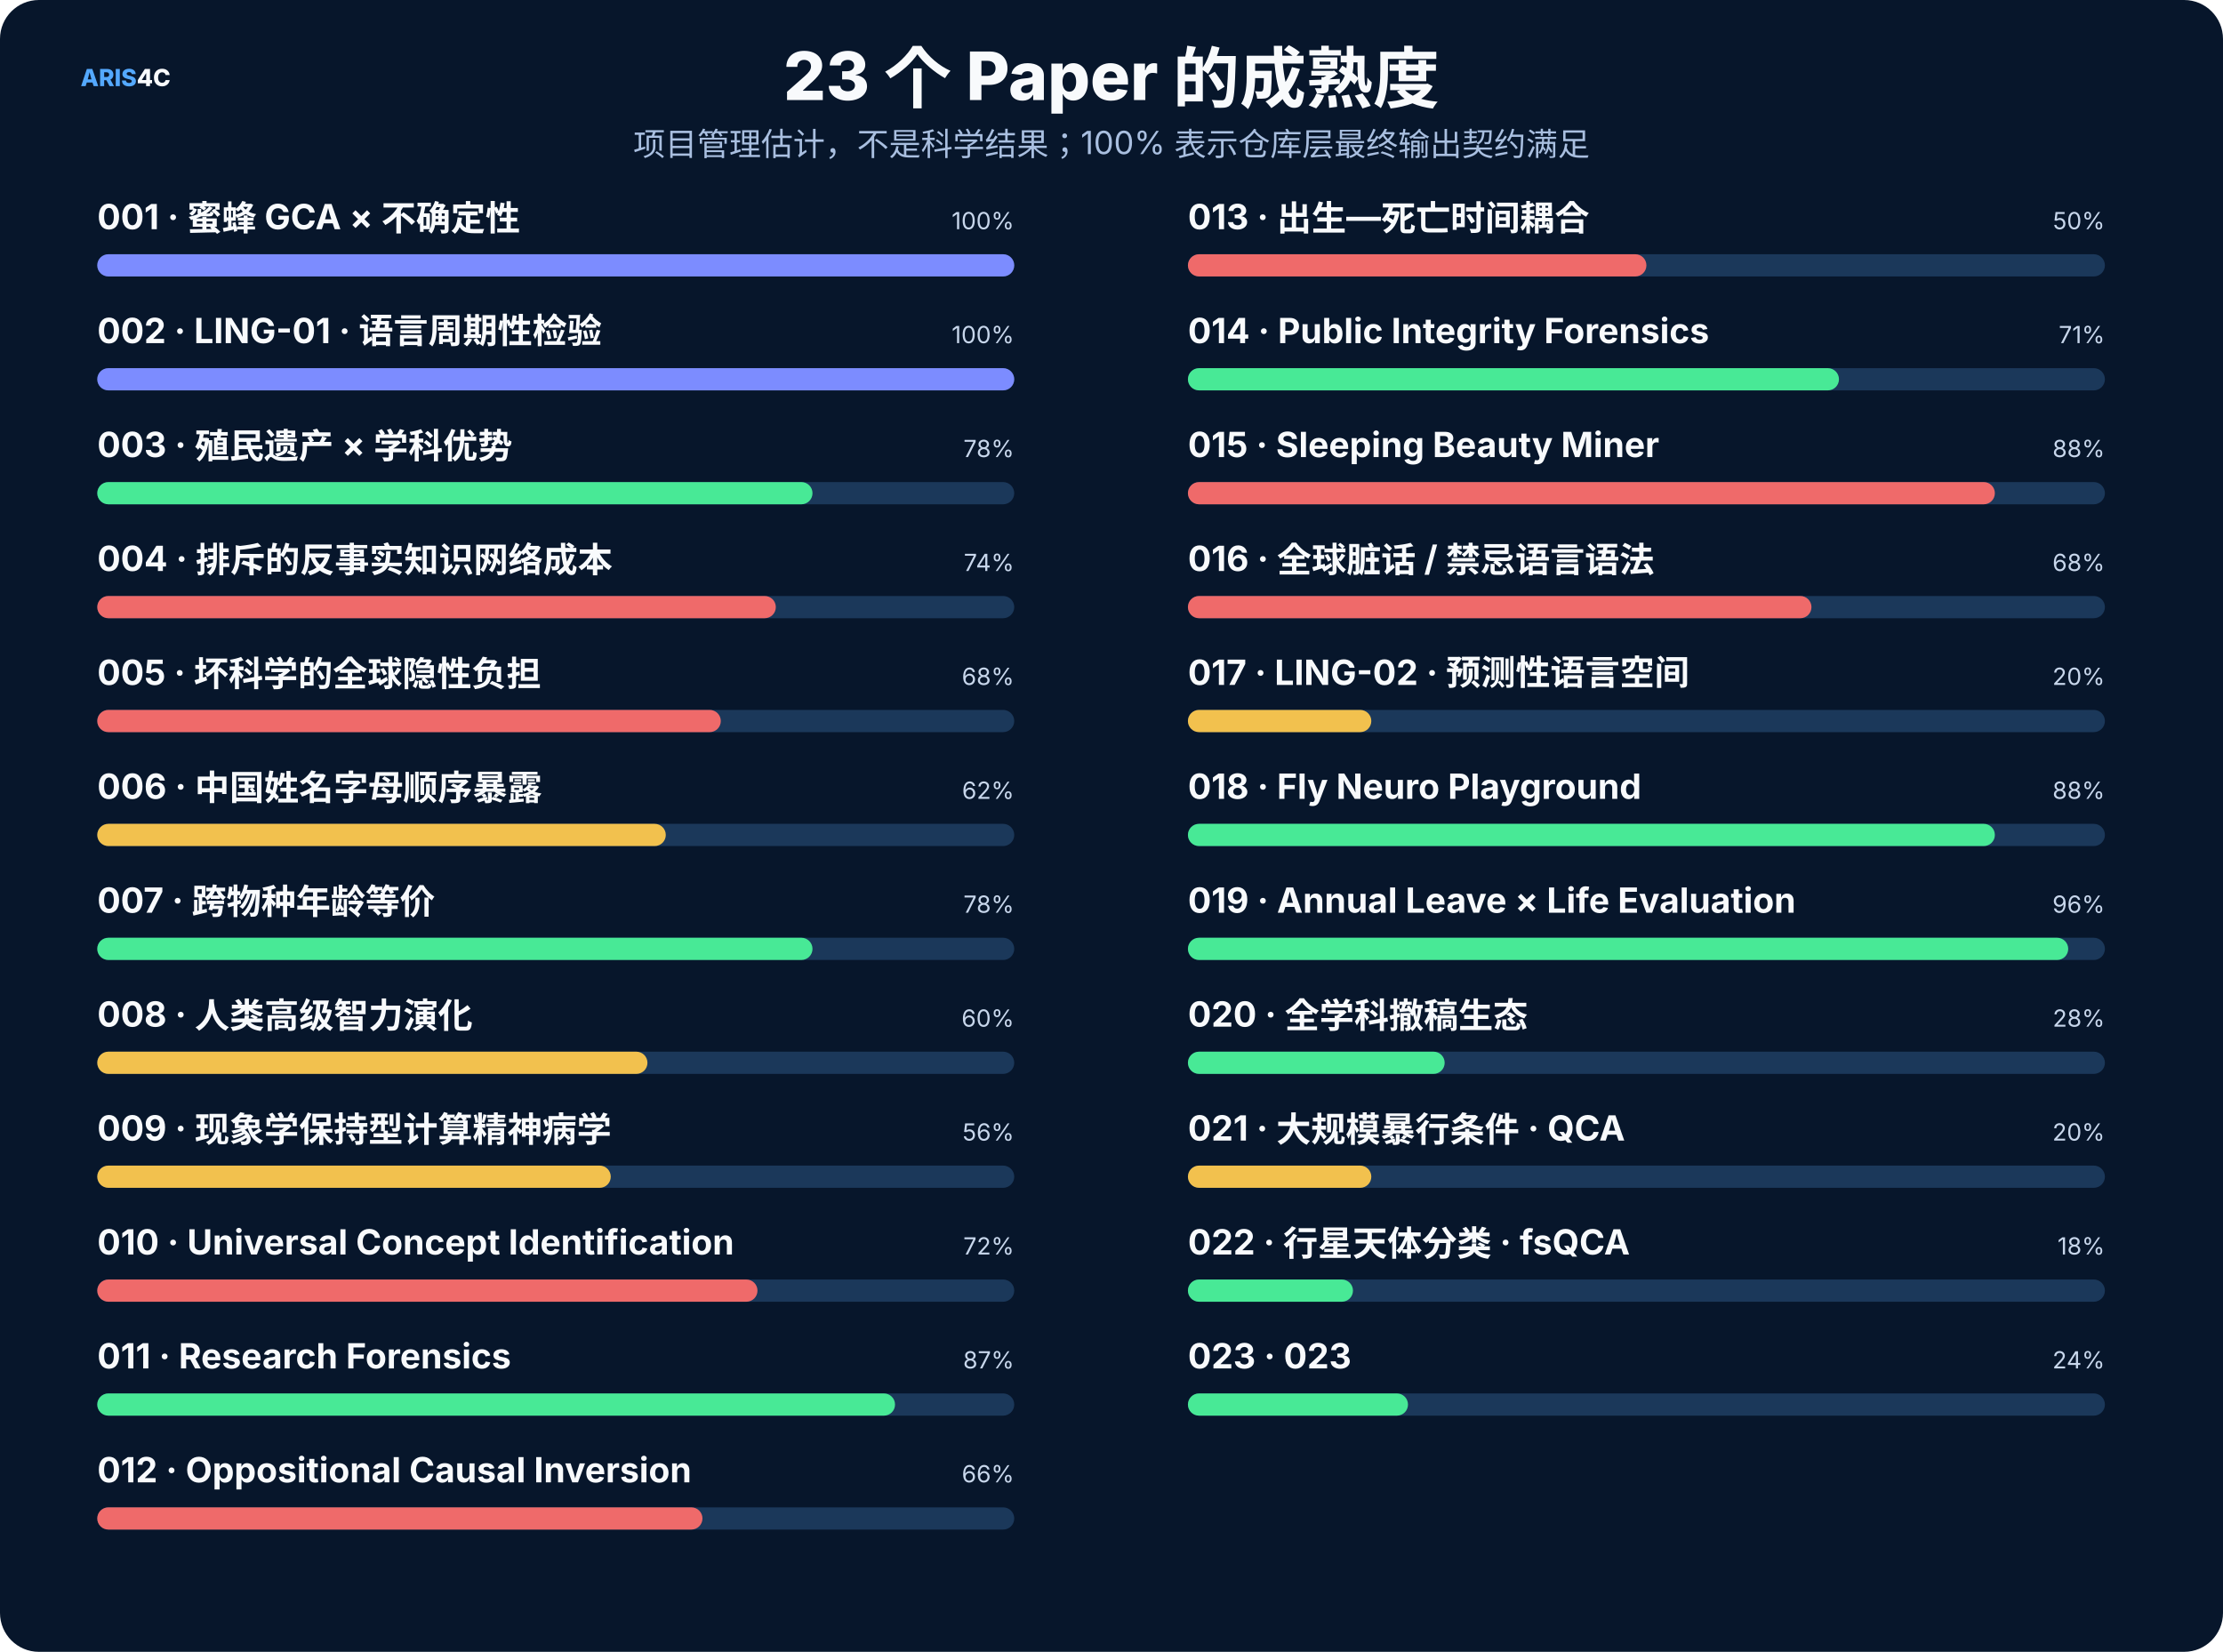
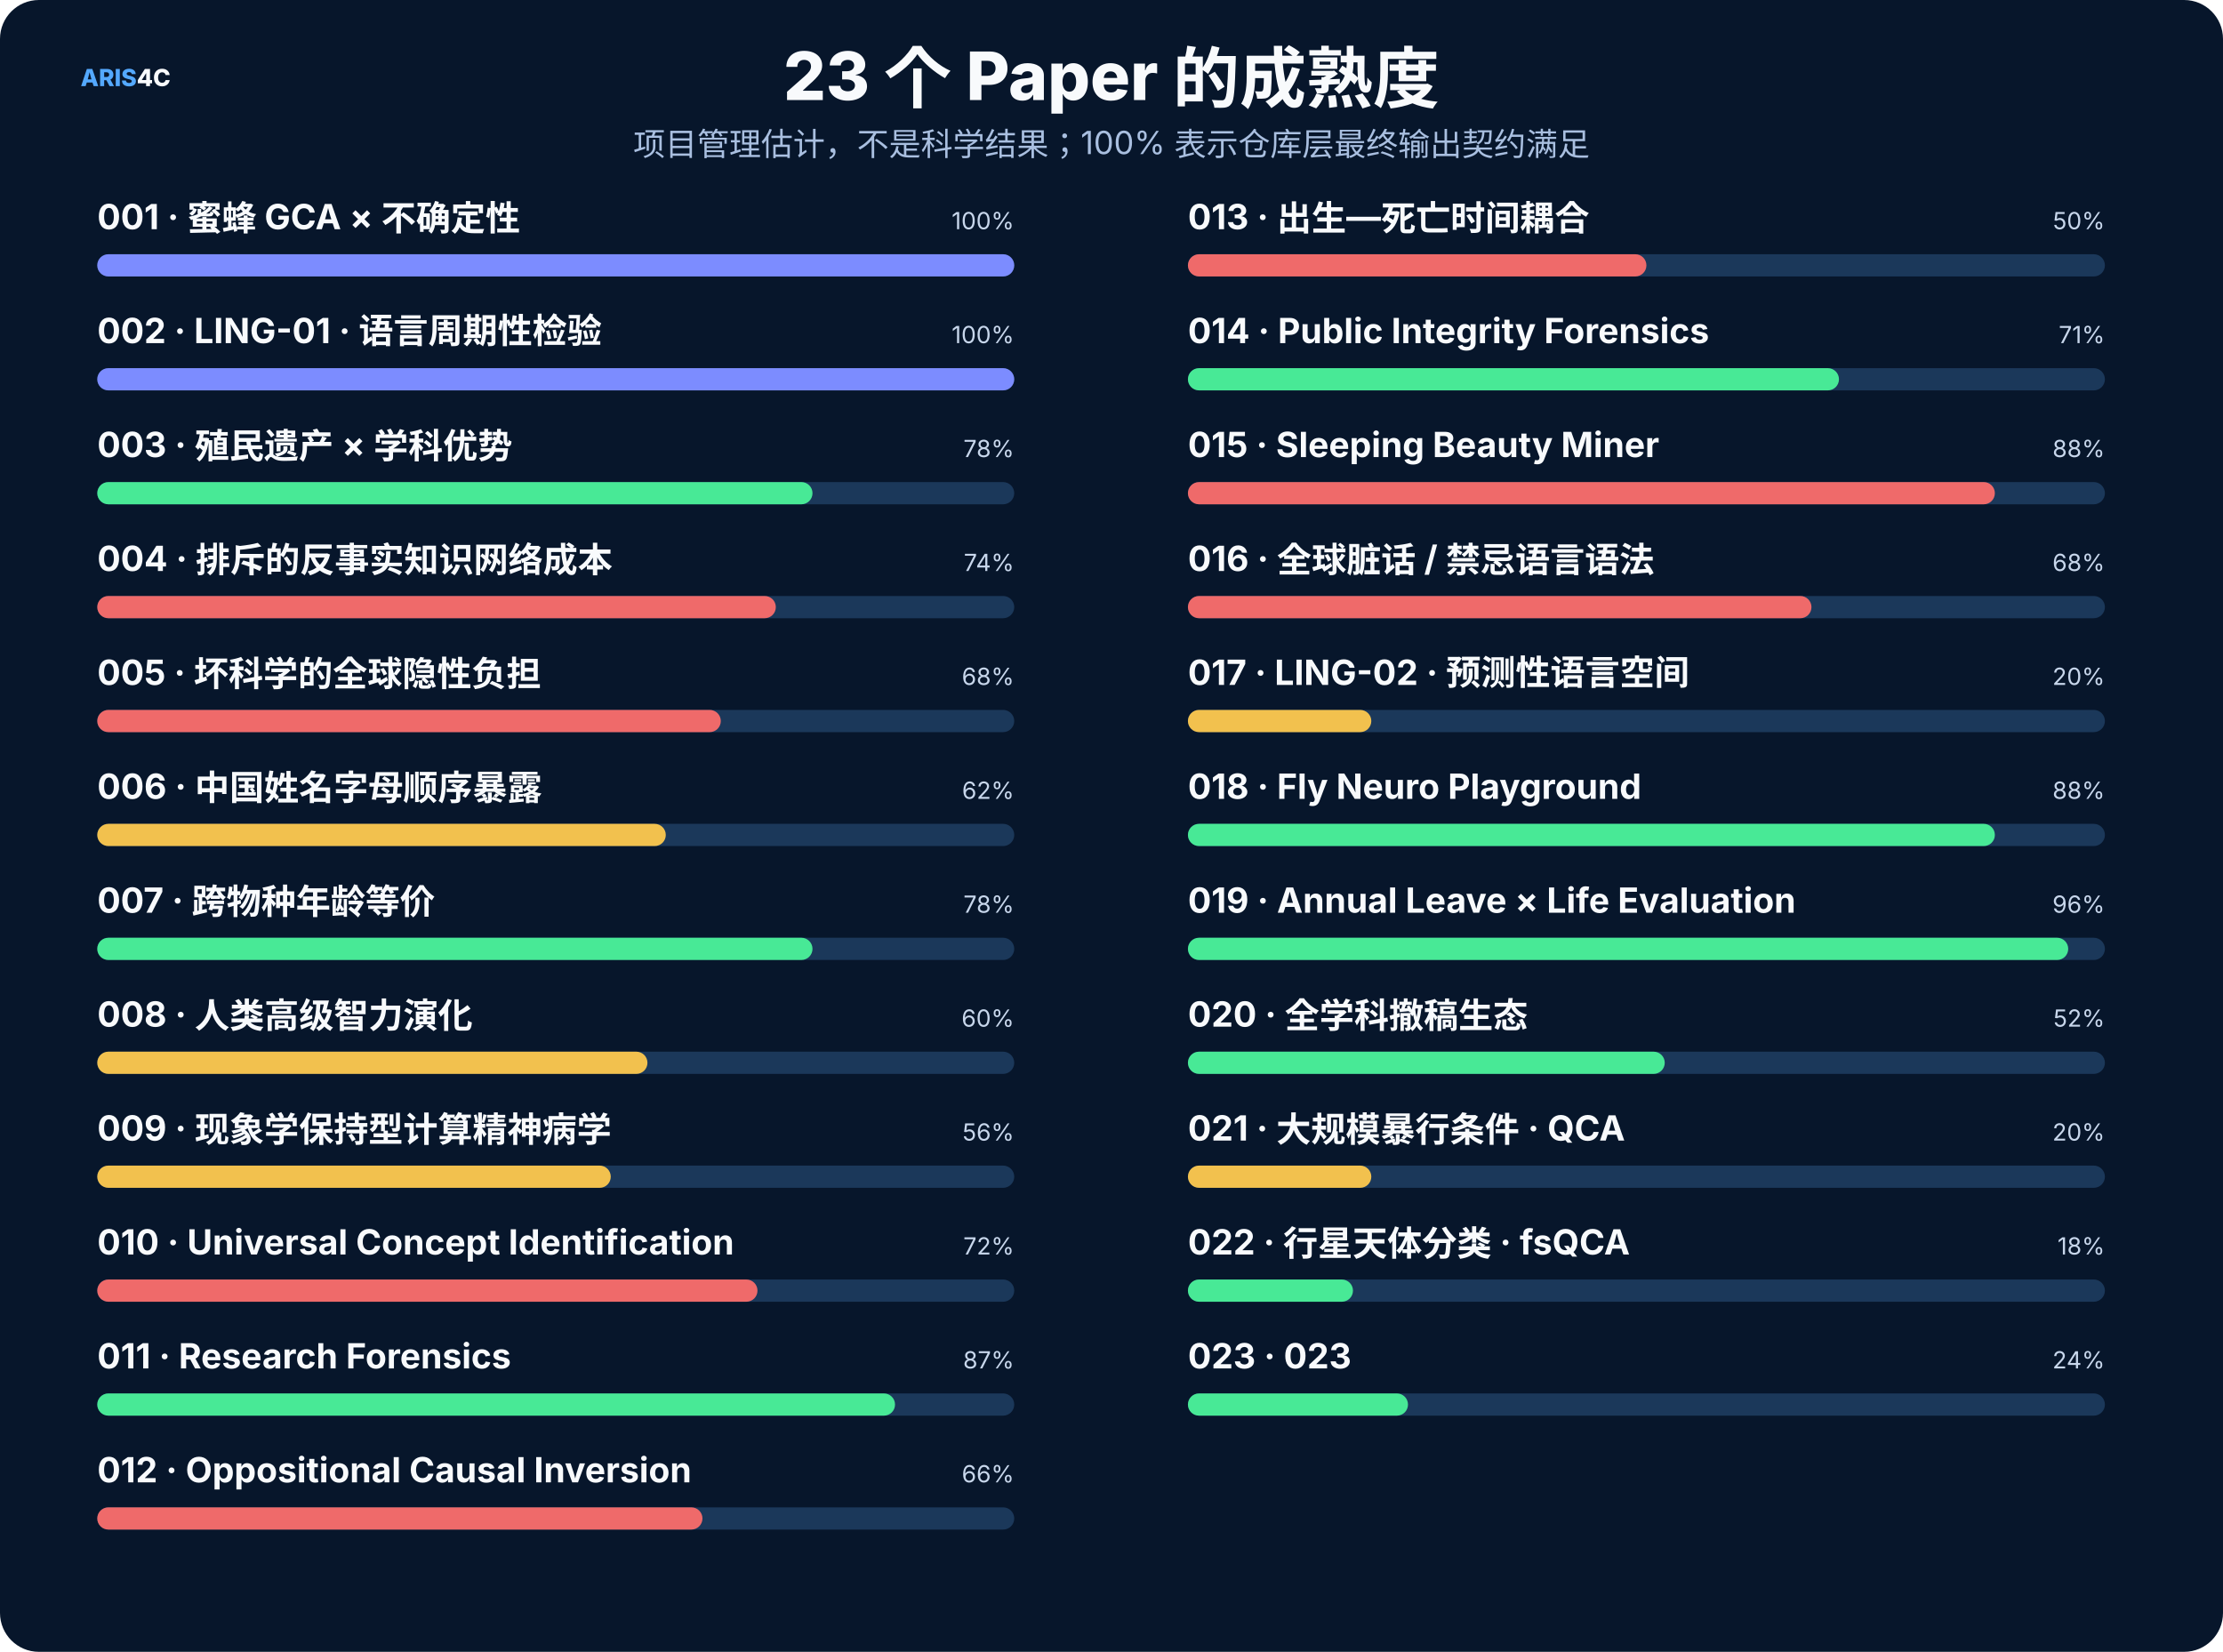
<svg xmlns="http://www.w3.org/2000/svg" width="1600" height="1189" viewBox="0 0 1600 1189" role="img">
  <rect width="1600" height="1189" rx="28" fill="#07162b" />
  <style>text{font-family:Inter,"Noto Sans SC","Microsoft YaHei","PingFang SC",system-ui,sans-serif}.t{font-size:48px;font-weight:800;fill:#f8fafc}.s{font-size:23px;fill:#a9bfe0}.h{font-size:25px;font-weight:750;fill:#f8fafc}.b{font-size:17px;fill:#c8d7ec}.m{font-size:14px;fill:#8da9ce}.k{font-size:16px;font-weight:700;fill:#66e7a4}.n{font-size:17px;font-weight:800;fill:#54a9ff}.metric{font-size:38px;font-weight:800;fill:#f8fafc}</style>
  <text x="58" y="62" class="n">ARIS<tspan fill="#f8fafc">4C</tspan>
  </text>
  <text x="800" y="72" text-anchor="middle" class="t">23 个 Paper 的成熟度</text>
  <text x="800" y="112" text-anchor="middle" class="s">项目管理估计，不是科学结果；100% 表示仓库层最终输出契约满足</text>
  <text x="70" y="165" class="h" font-size="20">001 · 蜜蜂 GCA × 不确定性</text>
  <text x="730" y="165" text-anchor="end" class="b">100%</text>
  <rect x="70" y="183" width="660" height="16" rx="8" fill="#1b385a" />
  <rect x="70" y="183" width="660" height="16" rx="8" fill="#7c8cff" />
  <text x="70" y="247" class="h" font-size="20">002 · LING-01 · 语言周期性检验</text>
  <text x="730" y="247" text-anchor="end" class="b">100%</text>
  <rect x="70" y="265" width="660" height="16" rx="8" fill="#1b385a" />
  <rect x="70" y="265" width="660" height="16" rx="8" fill="#7c8cff" />
  <text x="70" y="329" class="h" font-size="20">003 · 殖民遗产 × 学科优势</text>
  <text x="730" y="329" text-anchor="end" class="b">78%</text>
  <rect x="70" y="347" width="660" height="16" rx="8" fill="#1b385a" />
  <rect x="70" y="347" width="514.8" height="16" rx="8" fill="#48e996" />
  <text x="70" y="411" class="h" font-size="20">004 · 排斥的反事实知识网络成本</text>
  <text x="730" y="411" text-anchor="end" class="b">74%</text>
  <rect x="70" y="429" width="660" height="16" rx="8" fill="#1b385a" />
  <rect x="70" y="429" width="488.4" height="16" rx="8" fill="#ef6a6a" />
  <text x="70" y="493" class="h" font-size="20">005 · 坏科学的全球隐性负担</text>
  <text x="730" y="493" text-anchor="end" class="b">68%</text>
  <rect x="70" y="511" width="660" height="16" rx="8" fill="#1b385a" />
  <rect x="70" y="511" width="448.8" height="16" rx="8" fill="#ef6a6a" />
  <text x="70" y="575" class="h" font-size="20">006 · 中国姓名字母顺序暴露</text>
  <text x="730" y="575" text-anchor="end" class="b">62%</text>
  <rect x="70" y="593" width="660" height="16" rx="8" fill="#1b385a" />
  <rect x="70" y="593" width="409.2" height="16" rx="8" fill="#f2c14e" />
  <text x="70" y="657" class="h" font-size="20">007 · 跨物种年龄等价</text>
  <text x="730" y="657" text-anchor="end" class="b">78%</text>
  <rect x="70" y="675" width="660" height="16" rx="8" fill="#1b385a" />
  <rect x="70" y="675" width="514.8" height="16" rx="8" fill="#48e996" />
  <text x="70" y="739" class="h" font-size="20">008 · 人类高级智力演化</text>
  <text x="730" y="739" text-anchor="end" class="b">60%</text>
  <rect x="70" y="757" width="660" height="16" rx="8" fill="#1b385a" />
  <rect x="70" y="757" width="396" height="16" rx="8" fill="#f2c14e" />
  <text x="70" y="821" class="h" font-size="20">009 · 现象学保持型计算精神病学</text>
  <text x="730" y="821" text-anchor="end" class="b">56%</text>
  <rect x="70" y="839" width="660" height="16" rx="8" fill="#1b385a" />
  <rect x="70" y="839" width="369.6" height="16" rx="8" fill="#f2c14e" />
  <text x="70" y="903" class="h" font-size="20">010 · Universal Concept Identification</text>
  <text x="730" y="903" text-anchor="end" class="b">72%</text>
  <rect x="70" y="921" width="660" height="16" rx="8" fill="#1b385a" />
  <rect x="70" y="921" width="475.2" height="16" rx="8" fill="#ef6a6a" />
  <text x="70" y="985" class="h" font-size="20">011 · Research Forensics</text>
  <text x="730" y="985" text-anchor="end" class="b">87%</text>
  <rect x="70" y="1003" width="660" height="16" rx="8" fill="#1b385a" />
  <rect x="70" y="1003" width="574.2" height="16" rx="8" fill="#48e996" />
  <text x="70" y="1067" class="h" font-size="20">012 · Oppositional Causal Inversion</text>
  <text x="730" y="1067" text-anchor="end" class="b">66%</text>
  <rect x="70" y="1085" width="660" height="16" rx="8" fill="#1b385a" />
  <rect x="70" y="1085" width="435.6" height="16" rx="8" fill="#ef6a6a" />
  <text x="855" y="165" class="h" font-size="20">013 · 出生—死亡时间耦合</text>
  <text x="1515" y="165" text-anchor="end" class="b">50%</text>
  <rect x="855" y="183" width="660" height="16" rx="8" fill="#1b385a" />
  <rect x="855" y="183" width="330" height="16" rx="8" fill="#ef6a6a" />
  <text x="855" y="247" class="h" font-size="20">014 · Public Integrity Forensics</text>
  <text x="1515" y="247" text-anchor="end" class="b">71%</text>
  <rect x="855" y="265" width="660" height="16" rx="8" fill="#1b385a" />
  <rect x="855" y="265" width="468.6" height="16" rx="8" fill="#48e996" />
  <text x="855" y="329" class="h" font-size="20">015 · Sleeping Beauty Miner</text>
  <text x="1515" y="329" text-anchor="end" class="b">88%</text>
  <rect x="855" y="347" width="660" height="16" rx="8" fill="#1b385a" />
  <rect x="855" y="347" width="580.8" height="16" rx="8" fill="#ef6a6a" />
  <text x="855" y="411" class="h" font-size="20">016 · 全球脏话 / 禁忌语言语法</text>
  <text x="1515" y="411" text-anchor="end" class="b">68%</text>
  <rect x="855" y="429" width="660" height="16" rx="8" fill="#1b385a" />
  <rect x="855" y="429" width="448.8" height="16" rx="8" fill="#ef6a6a" />
  <text x="855" y="493" class="h" font-size="20">017 · LING-02 · 预测性语言空间</text>
  <text x="1515" y="493" text-anchor="end" class="b">20%</text>
  <rect x="855" y="511" width="660" height="16" rx="8" fill="#1b385a" />
  <rect x="855" y="511" width="132" height="16" rx="8" fill="#f2c14e" />
  <text x="855" y="575" class="h" font-size="20">018 · Fly Neuro Playground</text>
  <text x="1515" y="575" text-anchor="end" class="b">88%</text>
  <rect x="855" y="593" width="660" height="16" rx="8" fill="#1b385a" />
  <rect x="855" y="593" width="580.8" height="16" rx="8" fill="#48e996" />
  <text x="855" y="657" class="h" font-size="20">019 · Annual Leave × Life Evaluation</text>
  <text x="1515" y="657" text-anchor="end" class="b">96%</text>
  <rect x="855" y="675" width="660" height="16" rx="8" fill="#1b385a" />
  <rect x="855" y="675" width="633.6" height="16" rx="8" fill="#48e996" />
  <text x="855" y="739" class="h" font-size="20">020 · 全学科撤稿生态</text>
-   <text x="1515" y="739" text-anchor="end" class="b">28%</text>
+   <text x="1515" y="739" text-anchor="end" class="b">52%</text>
  <rect x="855" y="757" width="660" height="16" rx="8" fill="#1b385a" />
-   <rect x="855" y="757" width="184.8" height="16" rx="8" fill="#48e996" />
+   <rect x="855" y="757" width="343.2" height="16" rx="8" fill="#48e996" />
  <text x="855" y="821" class="h" font-size="20">021 · 大规模暴行条件 · QCA</text>
  <text x="1515" y="821" text-anchor="end" class="b">20%</text>
  <rect x="855" y="839" width="660" height="16" rx="8" fill="#1b385a" />
  <rect x="855" y="839" width="132" height="16" rx="8" fill="#f2c14e" />
  <text x="855" y="903" class="h" font-size="20">022 · 行星天体分类 · fsQCA</text>
  <text x="1515" y="903" text-anchor="end" class="b">18%</text>
  <rect x="855" y="921" width="660" height="16" rx="8" fill="#1b385a" />
  <rect x="855" y="921" width="118.8" height="16" rx="8" fill="#48e996" />
  <text x="855" y="985" class="h" font-size="20">023 · 023</text>
  <text x="1515" y="985" text-anchor="end" class="b">24%</text>
  <rect x="855" y="1003" width="660" height="16" rx="8" fill="#1b385a" />
  <rect x="855" y="1003" width="158.4" height="16" rx="8" fill="#48e996" />
</svg>
